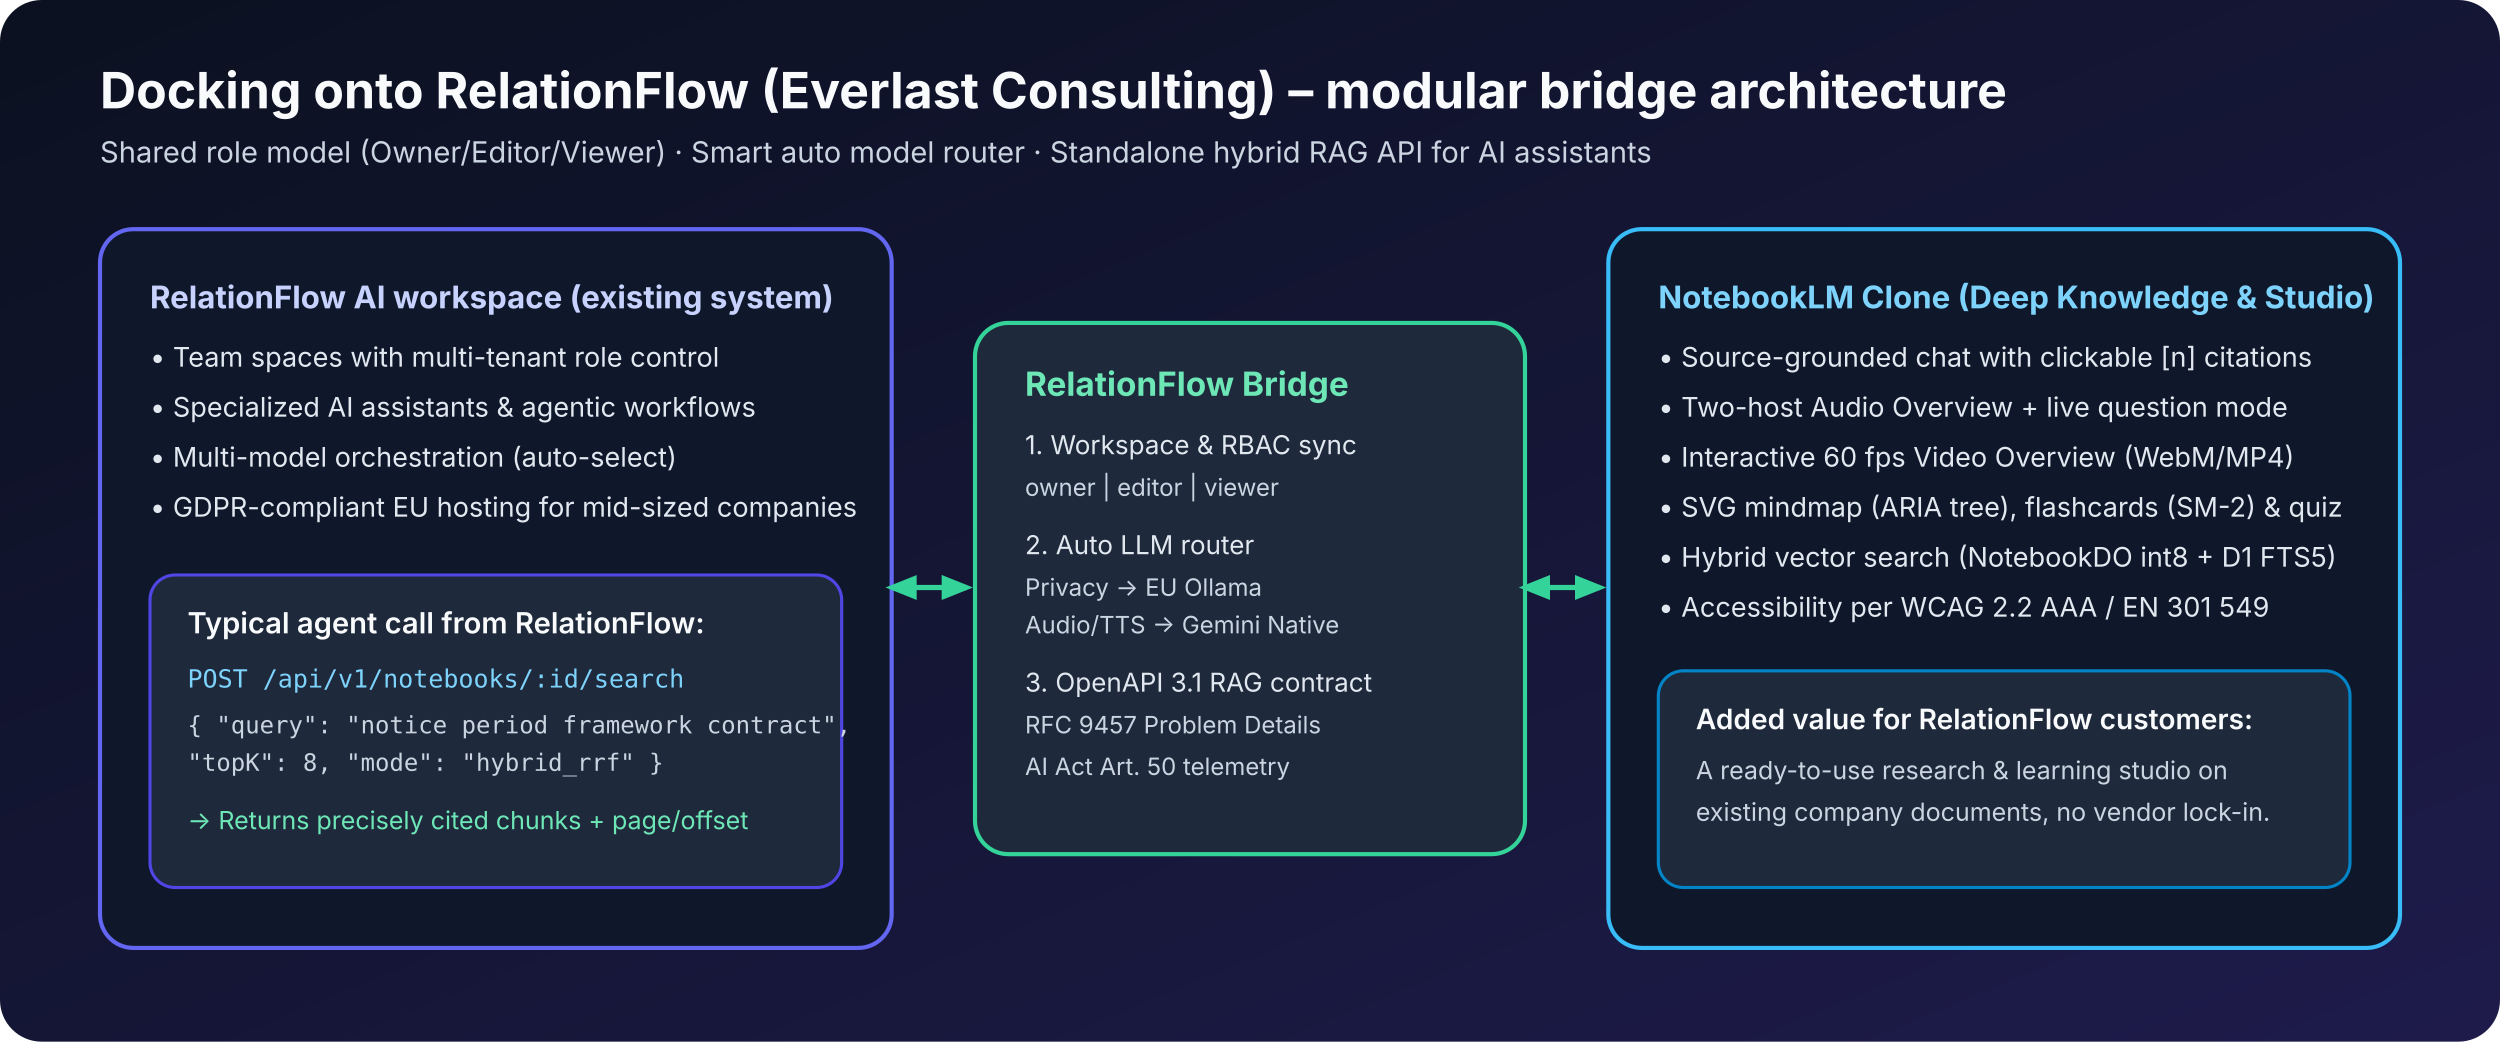
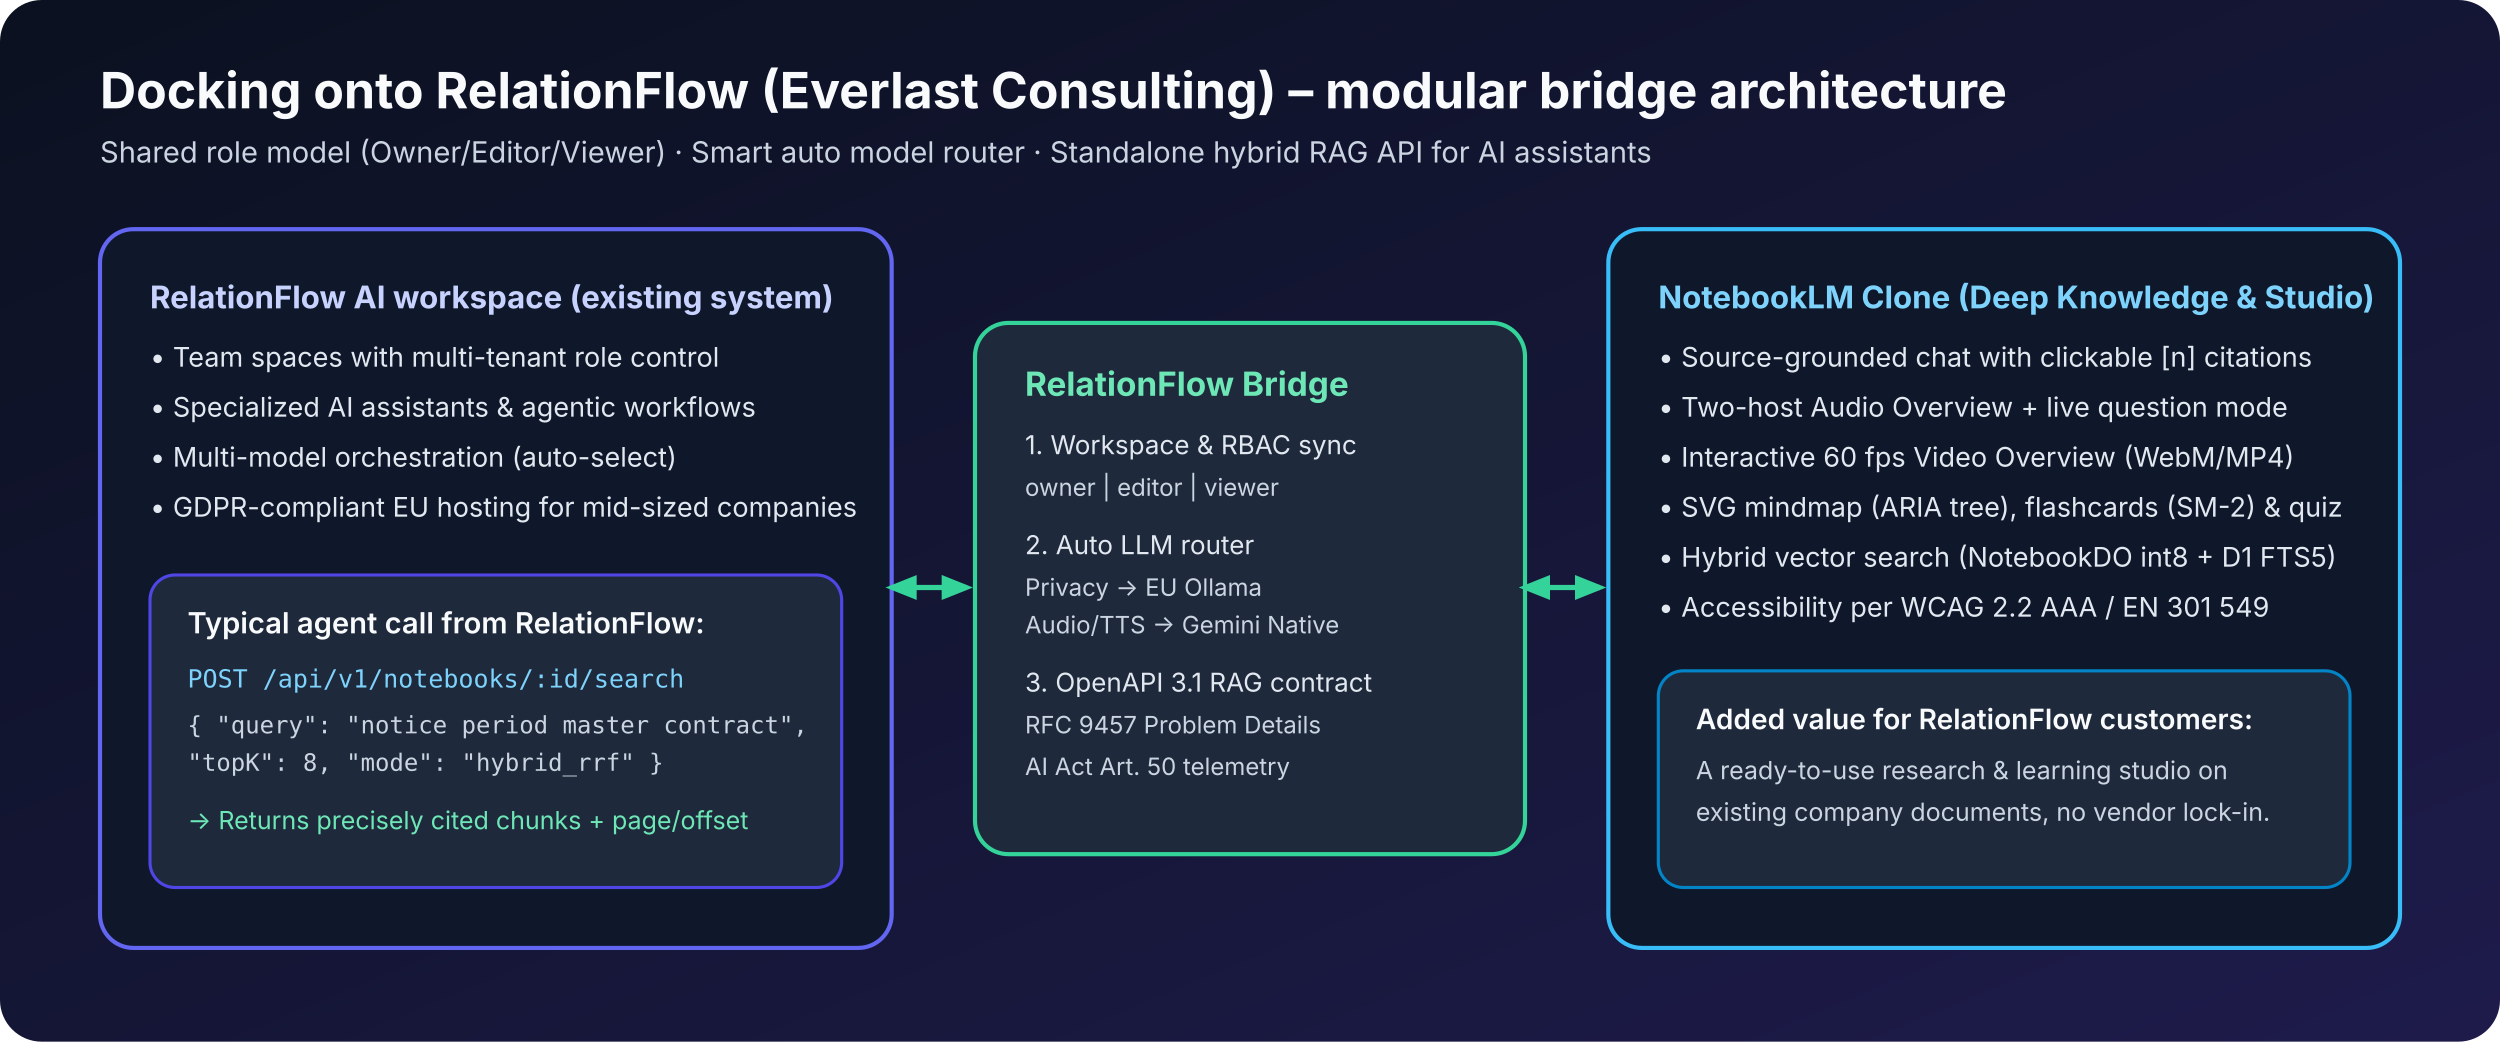
<svg xmlns="http://www.w3.org/2000/svg" lang="en" viewBox="0 0 1200 500" width="1200" height="500" role="img" aria-labelledby="rf-title rf-desc">
  <style>
    :root {
      color-scheme: light dark;
      --bg-primary: #FAF8F5;
      --bg-card: #FFFFFF;
      --text-primary: #141413;
      --text-secondary: #3D3935;
      --border-subtle: #CBD5E1;
    }
    @media (prefers-color-scheme: dark) {
      :root {
        --bg-primary: #0B0F17;
        --bg-card: #1E293B;
        --text-primary: #F8FAFC;
        --text-secondary: #94A3B8;
        --border-subtle: #334155;
      }
    }
  </style>
  <defs>
    <linearGradient id="rfBg" x1="0%" y1="0%" x2="100%" y2="100%">
      <stop offset="0%" stop-color="#0B1120" />
      <stop offset="100%" stop-color="#1E1B4B" />
    </linearGradient>
    <marker id="rfArrow" viewBox="0 0 10 10" refX="8" refY="5" markerWidth="6" markerHeight="6" orient="auto-start-reverse">
      <path d="M 0 1 L 10 5 L 0 9 z" fill="#34D399" />
    </marker>
  </defs>
  <rect width="1200" height="500" rx="20" fill="url(#rfBg)" />
  <text x="48" y="52" fill="#F8FAFC" font-family="Inter, 'Segoe UI', system-ui, -apple-system, Roboto, Helvetica, Arial, sans-serif" font-size="24" font-weight="700">Docking onto RelationFlow (Everlast Consulting) – modular bridge architecture</text>
  <text x="48" y="78" fill="#CBD5E1" font-family="Inter, 'Segoe UI', system-ui, -apple-system, Roboto, Helvetica, Arial, sans-serif" font-size="14">Shared role model (Owner/Editor/Viewer) · Smart auto model router · Standalone hybrid RAG API for AI assistants</text>
  <rect x="48" y="110" width="380" height="345" rx="16" fill="#0F172A" stroke="#6366F1" stroke-width="2" />
  <text x="72" y="148" fill="#C7D2FE" font-family="Inter, 'Segoe UI', system-ui, -apple-system, Roboto, Helvetica, Arial, sans-serif" font-size="15" font-weight="700">RelationFlow AI workspace (existing system)</text>
  <text x="72" y="176" fill="#E2E8F0" font-family="Inter, 'Segoe UI', system-ui, -apple-system, Roboto, Helvetica, Arial, sans-serif" font-size="13">• Team spaces with multi-tenant role control</text>
  <text x="72" y="200" fill="#E2E8F0" font-family="Inter, 'Segoe UI', system-ui, -apple-system, Roboto, Helvetica, Arial, sans-serif" font-size="13">• Specialized AI assistants &amp; agentic workflows</text>
  <text x="72" y="224" fill="#E2E8F0" font-family="Inter, 'Segoe UI', system-ui, -apple-system, Roboto, Helvetica, Arial, sans-serif" font-size="13">• Multi-model orchestration (auto-select)</text>
  <text x="72" y="248" fill="#E2E8F0" font-family="Inter, 'Segoe UI', system-ui, -apple-system, Roboto, Helvetica, Arial, sans-serif" font-size="13">• GDPR-compliant EU hosting for mid-sized companies</text>
  <rect x="72" y="276" width="332" height="150" rx="12" fill="#1E293B" stroke="#4F46E5" stroke-width="1.5" />
  <text x="90" y="304" fill="#F8FAFC" font-family="Inter, 'Segoe UI', system-ui, -apple-system, Roboto, Helvetica, Arial, sans-serif" font-size="14" font-weight="600">Typical agent call from RelationFlow:</text>
  <text x="90" y="330" fill="#7DD3FC" font-family="'JetBrains Mono', ui-monospace, Consolas, Menlo, monospace" font-size="12">POST /api/v1/notebooks/:id/search</text>
-   <text x="90" y="352" fill="#CBD5E1" font-family="'JetBrains Mono', ui-monospace, Consolas, Menlo, monospace" font-size="11.5">{ "query": "notice period framework contract",</text>
+   <text x="90" y="352" fill="#CBD5E1" font-family="'JetBrains Mono', ui-monospace, Consolas, Menlo, monospace" font-size="11.5">{ "query": "notice period master contract",</text>
  <text x="90" y="370" fill="#CBD5E1" font-family="'JetBrains Mono', ui-monospace, Consolas, Menlo, monospace" font-size="11.5">  "topK": 8, "mode": "hybrid_rrf" }</text>
  <text x="90" y="398" fill="#6EE7B7" font-family="Inter, 'Segoe UI', system-ui, -apple-system, Roboto, Helvetica, Arial, sans-serif" font-size="12">→ Returns precisely cited chunks + page/offset</text>
  <rect x="468" y="155" width="264" height="255" rx="16" fill="#1E293B" stroke="#34D399" stroke-width="2" />
  <text x="492" y="190" fill="#6EE7B7" font-family="Inter, 'Segoe UI', system-ui, -apple-system, Roboto, Helvetica, Arial, sans-serif" font-size="16" font-weight="700">RelationFlow Bridge</text>
  <text x="492" y="218" fill="#E2E8F0" font-family="Inter, 'Segoe UI', system-ui, -apple-system, Roboto, Helvetica, Arial, sans-serif" font-size="12.5">1. Workspace &amp; RBAC sync</text>
  <text x="492" y="238" fill="#CBD5E1" font-family="Inter, 'Segoe UI', system-ui, -apple-system, Roboto, Helvetica, Arial, sans-serif" font-size="11.5">   owner | editor | viewer</text>
  <text x="492" y="266" fill="#E2E8F0" font-family="Inter, 'Segoe UI', system-ui, -apple-system, Roboto, Helvetica, Arial, sans-serif" font-size="12.5">2. Auto LLM router</text>
  <text x="492" y="286" fill="#CBD5E1" font-family="Inter, 'Segoe UI', system-ui, -apple-system, Roboto, Helvetica, Arial, sans-serif" font-size="11.5">   Privacy → EU Ollama</text>
  <text x="492" y="304" fill="#CBD5E1" font-family="Inter, 'Segoe UI', system-ui, -apple-system, Roboto, Helvetica, Arial, sans-serif" font-size="11.5">   Audio/TTS → Gemini Native</text>
  <text x="492" y="332" fill="#E2E8F0" font-family="Inter, 'Segoe UI', system-ui, -apple-system, Roboto, Helvetica, Arial, sans-serif" font-size="12.5">3. OpenAPI 3.1 RAG contract</text>
  <text x="492" y="352" fill="#CBD5E1" font-family="Inter, 'Segoe UI', system-ui, -apple-system, Roboto, Helvetica, Arial, sans-serif" font-size="11.5">   RFC 9457 Problem Details</text>
  <text x="492" y="372" fill="#CBD5E1" font-family="Inter, 'Segoe UI', system-ui, -apple-system, Roboto, Helvetica, Arial, sans-serif" font-size="11.5">   AI Act Art. 50 telemetry</text>
  <rect x="772" y="110" width="380" height="345" rx="16" fill="#0F172A" stroke="#38BDF8" stroke-width="2" />
  <text x="796" y="148" fill="#7DD3FC" font-family="Inter, 'Segoe UI', system-ui, -apple-system, Roboto, Helvetica, Arial, sans-serif" font-size="15" font-weight="700">NotebookLM Clone (Deep Knowledge &amp; Studio)</text>
  <text x="796" y="176" fill="#E2E8F0" font-family="Inter, 'Segoe UI', system-ui, -apple-system, Roboto, Helvetica, Arial, sans-serif" font-size="13">• Source-grounded chat with clickable [n] citations</text>
  <text x="796" y="200" fill="#E2E8F0" font-family="Inter, 'Segoe UI', system-ui, -apple-system, Roboto, Helvetica, Arial, sans-serif" font-size="13">• Two-host Audio Overview + live question mode</text>
  <text x="796" y="224" fill="#E2E8F0" font-family="Inter, 'Segoe UI', system-ui, -apple-system, Roboto, Helvetica, Arial, sans-serif" font-size="13">• Interactive 60 fps Video Overview (WebM/MP4)</text>
  <text x="796" y="248" fill="#E2E8F0" font-family="Inter, 'Segoe UI', system-ui, -apple-system, Roboto, Helvetica, Arial, sans-serif" font-size="13">• SVG mindmap (ARIA tree), flashcards (SM-2) &amp; quiz</text>
  <text x="796" y="272" fill="#E2E8F0" font-family="Inter, 'Segoe UI', system-ui, -apple-system, Roboto, Helvetica, Arial, sans-serif" font-size="13">• Hybrid vector search (NotebookDO int8 + D1 FTS5)</text>
  <text x="796" y="296" fill="#E2E8F0" font-family="Inter, 'Segoe UI', system-ui, -apple-system, Roboto, Helvetica, Arial, sans-serif" font-size="13">• Accessibility per WCAG 2.2 AAA / EN 301 549</text>
  <rect x="796" y="322" width="332" height="104" rx="12" fill="#1E293B" stroke="#0284C7" stroke-width="1.5" />
  <text x="814" y="350" fill="#F8FAFC" font-family="Inter, 'Segoe UI', system-ui, -apple-system, Roboto, Helvetica, Arial, sans-serif" font-size="13.5" font-weight="600">Added value for RelationFlow customers:</text>
  <text x="814" y="374" fill="#CBD5E1" font-family="Inter, 'Segoe UI', system-ui, -apple-system, Roboto, Helvetica, Arial, sans-serif" font-size="12">A ready-to-use research &amp; learning studio on</text>
  <text x="814" y="394" fill="#CBD5E1" font-family="Inter, 'Segoe UI', system-ui, -apple-system, Roboto, Helvetica, Arial, sans-serif" font-size="12">existing company documents, no vendor lock-in.</text>
  <line x1="428" y1="282" x2="464" y2="282" stroke="#34D399" stroke-width="2.5" marker-start="url(#rfArrow)" marker-end="url(#rfArrow)" />
  <line x1="732" y1="282" x2="768" y2="282" stroke="#34D399" stroke-width="2.5" marker-start="url(#rfArrow)" marker-end="url(#rfArrow)" />
</svg>
